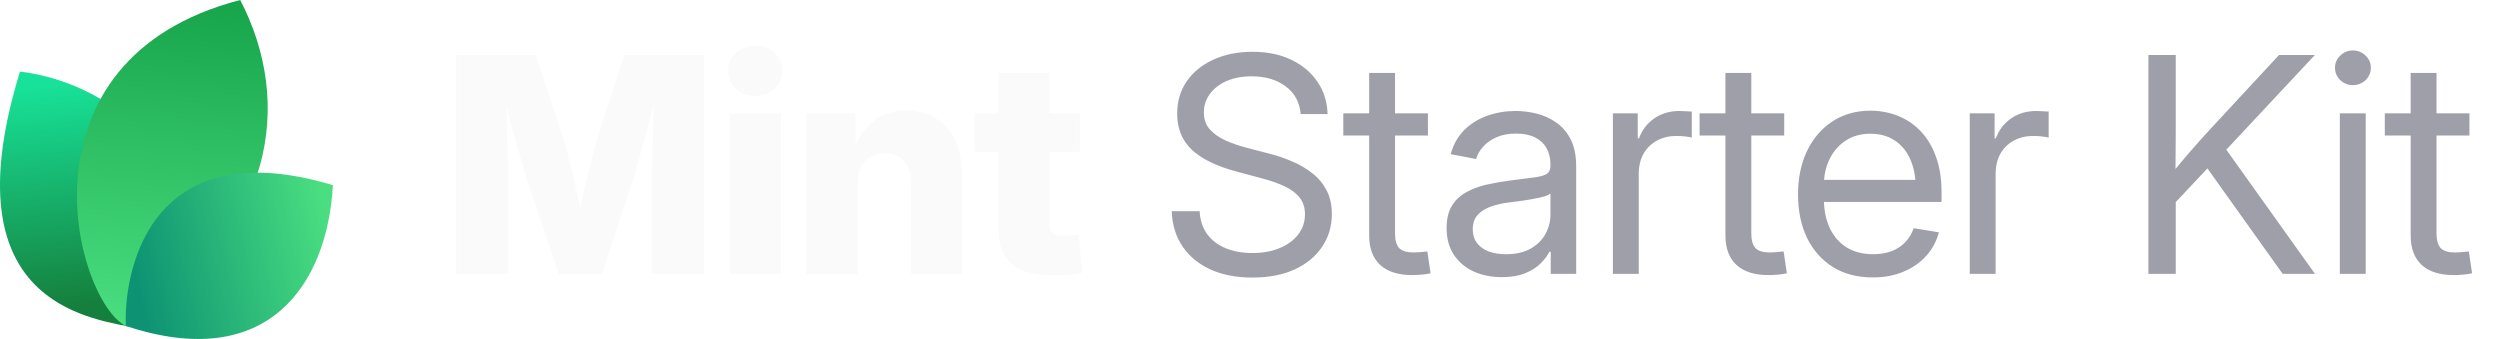
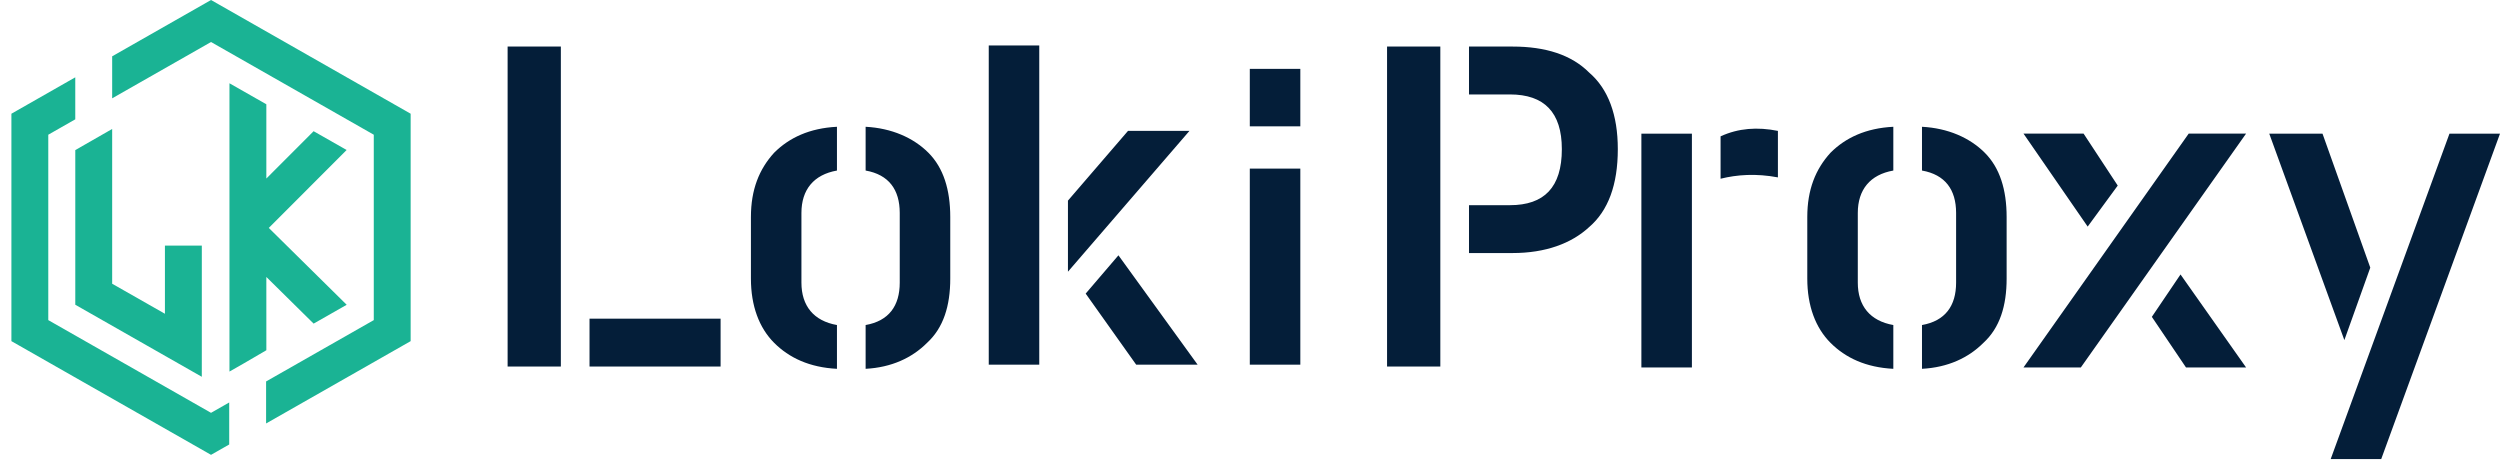
- <svg xmlns="http://www.w3.org/2000/svg" width="177" height="24" viewBox="0 0 177 24" fill="none">
-   <path d="M9.061 23.108C5.268 22.377 -3.391 20.627 1.417 5.064C9.634 6.099 16.973 14.064 9.061 23.108Z" fill="url(#paint0_linear_17557_2145)" />
-   <path d="M8.919 23.094C5.276 21.222 0.784 4.209 17.007 0C20.757 7.193 19.621 16.545 8.919 23.094Z" fill="url(#paint1_linear_17557_2145)" />
-   <path d="M8.914 23.079C8.735 19.882 10.159 9.085 23.57 13.111C23.181 20.123 18.984 26.418 8.914 23.079Z" fill="url(#paint2_linear_17557_2145)" />
-   <path d="M32.301 19.392V3.894H37.938L39.925 9.948C40.036 10.315 40.164 10.787 40.31 11.362C40.462 11.938 40.611 12.552 40.757 13.204C40.91 13.855 41.048 14.483 41.173 15.086C41.305 15.682 41.412 16.192 41.495 16.615H40.695C40.771 16.192 40.871 15.682 40.996 15.086C41.128 14.49 41.267 13.866 41.412 13.214C41.565 12.562 41.714 11.948 41.86 11.373C42.005 10.79 42.133 10.315 42.244 9.948L44.2 3.894H49.848V19.392H46.166V12.704C46.166 12.357 46.173 11.917 46.187 11.383C46.2 10.849 46.214 10.27 46.228 9.646C46.249 9.022 46.266 8.391 46.28 7.753C46.301 7.115 46.311 6.519 46.311 5.964H46.623C46.485 6.561 46.332 7.181 46.166 7.826C45.999 8.471 45.833 9.102 45.666 9.719C45.507 10.336 45.351 10.901 45.198 11.414C45.053 11.928 44.928 12.357 44.824 12.704L42.608 19.392H39.561L37.314 12.704C37.203 12.357 37.072 11.928 36.919 11.414C36.773 10.901 36.614 10.34 36.441 9.729C36.274 9.112 36.104 8.481 35.931 7.836C35.764 7.192 35.608 6.567 35.463 5.964H35.827C35.834 6.512 35.844 7.105 35.858 7.743C35.872 8.374 35.886 9.005 35.9 9.636C35.92 10.26 35.938 10.839 35.952 11.373C35.965 11.907 35.972 12.351 35.972 12.704V19.392H32.301ZM51.668 19.392V8.024H55.288V19.392H51.668ZM53.468 6.786C52.927 6.786 52.473 6.616 52.105 6.276C51.738 5.93 51.554 5.507 51.554 5.007C51.554 4.508 51.738 4.088 52.105 3.749C52.473 3.409 52.927 3.239 53.468 3.239C54.009 3.239 54.463 3.409 54.83 3.749C55.198 4.082 55.382 4.501 55.382 5.007C55.382 5.507 55.198 5.93 54.83 6.276C54.463 6.616 54.009 6.786 53.468 6.786ZM60.708 13.027V19.392H57.088V8.024H60.551L60.593 10.967H60.281C60.593 10.024 61.061 9.268 61.685 8.7C62.309 8.124 63.138 7.836 64.171 7.836C64.975 7.836 65.672 8.017 66.262 8.377C66.851 8.731 67.302 9.234 67.614 9.885C67.933 10.537 68.092 11.307 68.092 12.194V19.392H64.483V12.912C64.483 12.26 64.32 11.754 63.994 11.394C63.675 11.033 63.221 10.853 62.632 10.853C62.25 10.853 61.914 10.936 61.623 11.102C61.332 11.269 61.106 11.515 60.947 11.841C60.787 12.16 60.708 12.555 60.708 13.027ZM76.456 8.024V10.749H69.008V8.024H76.456ZM70.683 5.163H74.292V15.783C74.292 16.102 74.361 16.334 74.5 16.48C74.646 16.625 74.899 16.698 75.259 16.698C75.405 16.698 75.596 16.688 75.831 16.667C76.074 16.646 76.251 16.629 76.362 16.615L76.632 19.309C76.313 19.378 75.963 19.427 75.582 19.455C75.207 19.482 74.836 19.496 74.469 19.496C73.2 19.496 72.25 19.222 71.619 18.674C70.995 18.127 70.683 17.308 70.683 16.22V5.163Z" fill="#FAFAFA" />
-   <path d="M88.667 19.652C87.523 19.652 86.528 19.458 85.682 19.07C84.843 18.681 84.188 18.137 83.716 17.437C83.245 16.736 82.992 15.908 82.957 14.951H84.933C84.968 15.596 85.148 16.14 85.474 16.584C85.8 17.021 86.24 17.354 86.795 17.582C87.35 17.804 87.974 17.915 88.667 17.915C89.388 17.915 90.026 17.801 90.581 17.572C91.143 17.343 91.583 17.024 91.902 16.615C92.228 16.199 92.391 15.717 92.391 15.169C92.391 14.698 92.266 14.306 92.017 13.994C91.767 13.675 91.413 13.408 90.956 13.193C90.498 12.978 89.954 12.787 89.323 12.621L87.502 12.132C86.123 11.765 85.082 11.255 84.382 10.603C83.689 9.944 83.342 9.095 83.342 8.055C83.342 7.174 83.571 6.404 84.028 5.746C84.486 5.087 85.117 4.577 85.921 4.217C86.726 3.849 87.645 3.666 88.678 3.666C89.718 3.666 90.63 3.853 91.413 4.227C92.204 4.602 92.824 5.122 93.275 5.787C93.726 6.446 93.965 7.209 93.993 8.076H92.089C92.013 7.23 91.656 6.574 91.018 6.11C90.387 5.638 89.586 5.403 88.615 5.403C87.95 5.403 87.36 5.513 86.847 5.735C86.341 5.957 85.946 6.262 85.661 6.651C85.377 7.032 85.235 7.469 85.235 7.961C85.235 8.447 85.377 8.849 85.661 9.168C85.946 9.48 86.317 9.74 86.774 9.948C87.232 10.149 87.724 10.319 88.251 10.457L89.884 10.884C90.439 11.023 90.977 11.206 91.496 11.435C92.023 11.657 92.495 11.934 92.911 12.267C93.334 12.593 93.67 12.995 93.92 13.474C94.17 13.945 94.294 14.504 94.294 15.149C94.294 16.015 94.066 16.788 93.608 17.468C93.157 18.148 92.512 18.681 91.673 19.07C90.834 19.458 89.832 19.652 88.667 19.652ZM101.097 8.024V9.594H95.106V8.024H101.097ZM96.937 5.163H98.767V16.521C98.767 17 98.865 17.347 99.059 17.562C99.26 17.77 99.6 17.874 100.078 17.874C100.21 17.874 100.366 17.867 100.546 17.853C100.733 17.832 100.903 17.815 101.056 17.801L101.285 19.351C101.097 19.392 100.886 19.423 100.65 19.444C100.414 19.465 100.189 19.475 99.974 19.475C98.996 19.475 98.244 19.236 97.717 18.758C97.197 18.272 96.937 17.579 96.937 16.677V5.163ZM106.33 19.621C105.595 19.621 104.932 19.489 104.343 19.226C103.754 18.955 103.285 18.564 102.939 18.05C102.592 17.53 102.419 16.896 102.419 16.147C102.419 15.495 102.547 14.965 102.804 14.556C103.06 14.146 103.403 13.828 103.833 13.599C104.263 13.363 104.742 13.186 105.269 13.068C105.796 12.95 106.333 12.857 106.881 12.787C107.574 12.69 108.132 12.617 108.555 12.569C108.978 12.52 109.287 12.441 109.481 12.33C109.675 12.212 109.772 12.014 109.772 11.737V11.654C109.772 11.203 109.679 10.815 109.492 10.489C109.311 10.163 109.041 9.91 108.68 9.729C108.32 9.549 107.872 9.459 107.338 9.459C106.805 9.459 106.34 9.546 105.945 9.719C105.556 9.892 105.241 10.118 104.998 10.395C104.755 10.665 104.593 10.953 104.509 11.258L102.71 10.915C102.897 10.222 103.22 9.65 103.677 9.199C104.135 8.748 104.679 8.412 105.31 8.19C105.941 7.968 106.607 7.857 107.307 7.857C107.8 7.857 108.295 7.92 108.795 8.044C109.301 8.169 109.765 8.381 110.188 8.679C110.611 8.97 110.951 9.369 111.208 9.875C111.464 10.374 111.593 11.005 111.593 11.768V19.392H109.793V17.822H109.7C109.568 18.085 109.363 18.359 109.086 18.643C108.809 18.921 108.444 19.153 107.994 19.34C107.543 19.527 106.988 19.621 106.33 19.621ZM106.621 17.998C107.321 17.998 107.904 17.867 108.368 17.603C108.84 17.333 109.19 16.986 109.419 16.563C109.654 16.133 109.772 15.682 109.772 15.211V13.692C109.703 13.769 109.554 13.841 109.325 13.911C109.096 13.973 108.829 14.032 108.524 14.088C108.226 14.143 107.921 14.192 107.609 14.233C107.304 14.275 107.033 14.309 106.798 14.337C106.354 14.393 105.938 14.49 105.549 14.628C105.168 14.76 104.86 14.954 104.624 15.211C104.388 15.467 104.27 15.811 104.27 16.241C104.27 16.615 104.367 16.934 104.561 17.198C104.762 17.461 105.04 17.662 105.393 17.801C105.747 17.933 106.156 17.998 106.621 17.998ZM114.193 19.392V8.024H115.951V9.792H116.045C116.253 9.209 116.61 8.741 117.116 8.388C117.622 8.034 118.219 7.857 118.905 7.857C119.058 7.857 119.217 7.864 119.384 7.878C119.55 7.885 119.682 7.892 119.779 7.899V9.74C119.716 9.719 119.578 9.695 119.363 9.667C119.155 9.639 118.922 9.625 118.666 9.625C118.174 9.625 117.726 9.733 117.324 9.948C116.922 10.163 116.603 10.471 116.367 10.874C116.138 11.276 116.024 11.758 116.024 12.319V19.392H114.193ZM126.322 8.024V9.594H120.33V8.024H126.322ZM122.161 5.163H123.992V16.521C123.992 17 124.089 17.347 124.283 17.562C124.484 17.77 124.824 17.874 125.302 17.874C125.434 17.874 125.59 17.867 125.77 17.853C125.958 17.832 126.127 17.815 126.28 17.801L126.509 19.351C126.322 19.392 126.11 19.423 125.874 19.444C125.639 19.465 125.413 19.475 125.198 19.475C124.221 19.475 123.468 19.236 122.941 18.758C122.421 18.272 122.161 17.579 122.161 16.677V5.163ZM132.604 19.642C131.502 19.642 130.555 19.396 129.765 18.903C128.974 18.404 128.364 17.714 127.934 16.834C127.511 15.946 127.3 14.927 127.3 13.775C127.3 12.611 127.511 11.584 127.934 10.697C128.364 9.802 128.964 9.102 129.734 8.596C130.51 8.089 131.408 7.836 132.428 7.836C133.1 7.836 133.738 7.954 134.341 8.19C134.952 8.426 135.489 8.783 135.954 9.261C136.425 9.74 136.793 10.343 137.056 11.071C137.327 11.792 137.462 12.645 137.462 13.63V14.296H128.433V12.735H136.463L135.631 13.297C135.631 12.541 135.506 11.876 135.257 11.3C135.007 10.725 134.643 10.277 134.165 9.958C133.686 9.632 133.107 9.469 132.428 9.469C131.748 9.469 131.162 9.632 130.67 9.958C130.177 10.284 129.796 10.725 129.526 11.279C129.262 11.827 129.13 12.441 129.13 13.12V14.046C129.13 14.864 129.273 15.572 129.557 16.168C129.841 16.757 130.243 17.211 130.763 17.53C131.283 17.842 131.901 17.998 132.615 17.998C133.093 17.998 133.523 17.929 133.905 17.79C134.293 17.645 134.619 17.433 134.882 17.156C135.153 16.879 135.354 16.546 135.486 16.157L137.275 16.449C137.108 17.08 136.81 17.634 136.38 18.113C135.95 18.591 135.413 18.966 134.768 19.236C134.123 19.507 133.402 19.642 132.604 19.642ZM139.459 19.392V8.024H141.217V9.792H141.311C141.519 9.209 141.876 8.741 142.382 8.388C142.888 8.034 143.485 7.857 144.171 7.857C144.324 7.857 144.483 7.864 144.649 7.878C144.816 7.885 144.948 7.892 145.045 7.899V9.74C144.982 9.719 144.844 9.695 144.629 9.667C144.421 9.639 144.188 9.625 143.932 9.625C143.439 9.625 142.992 9.733 142.59 9.948C142.188 10.163 141.869 10.471 141.633 10.874C141.404 11.276 141.29 11.758 141.29 12.319V19.392H139.459ZM153.429 14.961V12.715C153.783 12.257 154.136 11.82 154.49 11.404C154.844 10.981 155.204 10.565 155.572 10.156C155.939 9.74 156.314 9.327 156.695 8.918L161.355 3.894H163.893L157.277 10.967H157.184L153.429 14.961ZM152.108 19.392V3.894H154.043V9.241L154.022 12.559L154.043 13.505V19.392H152.108ZM161.615 19.392L155.967 11.477L157.173 9.969L163.903 19.392H161.615ZM165.661 19.392V8.024H167.492V19.392H165.661ZM166.587 6.027C166.24 6.027 165.942 5.909 165.692 5.673C165.443 5.43 165.318 5.139 165.318 4.799C165.318 4.459 165.443 4.172 165.692 3.936C165.942 3.693 166.24 3.572 166.587 3.572C166.934 3.572 167.232 3.693 167.482 3.936C167.731 4.172 167.856 4.459 167.856 4.799C167.856 5.139 167.731 5.43 167.482 5.673C167.232 5.909 166.934 6.027 166.587 6.027ZM174.836 8.024V9.594H168.844V8.024H174.836ZM170.675 5.163H172.506V16.521C172.506 17 172.603 17.347 172.797 17.562C172.998 17.77 173.338 17.874 173.816 17.874C173.948 17.874 174.104 17.867 174.284 17.853C174.472 17.832 174.641 17.815 174.794 17.801L175.023 19.351C174.836 19.392 174.624 19.423 174.388 19.444C174.153 19.465 173.927 19.475 173.712 19.475C172.735 19.475 171.982 19.236 171.455 18.758C170.935 18.272 170.675 17.579 170.675 16.677V5.163Z" fill="#9F9FA9" />
-   <defs>
-     <linearGradient id="paint0_linear_17557_2145" x1="3.776" y1="5.916" x2="5.232" y2="21.559" gradientUnits="userSpaceOnUse">
-       <stop stop-color="#18E299" />
-       <stop offset="1" stop-color="#15803D" />
-     </linearGradient>
-     <linearGradient id="paint1_linear_17557_2145" x1="12.171" y1="-0.718" x2="10.19" y2="22.983" gradientUnits="userSpaceOnUse">
-       <stop stop-color="#16A34A" />
-       <stop offset="1" stop-color="#4ADE80" />
-     </linearGradient>
-     <linearGradient id="paint2_linear_17557_2145" x1="23.133" y1="15.353" x2="9.338" y2="18.52" gradientUnits="userSpaceOnUse">
-       <stop stop-color="#4ADE80" />
-       <stop offset="1" stop-color="#0D9373" />
-     </linearGradient>
-   </defs>
+ <svg xmlns="http://www.w3.org/2000/svg" width="152px" height="28px" viewBox="0 0 152 28" version="1.1">
+   <g id="logo" stroke="none" stroke-width="1" fill="none" fill-rule="evenodd">
+     <g id="编组-3备份">
+       <g id="编组">
+         <rect id="矩形" x="0" y="0" width="152" height="28" />
+       </g>
+       <g id="编组-2备份-3" transform="translate(0.6935, 0)" fill="#1AB394" fill-rule="nonzero">
+         <g id="编组-2">
+           <path d="M3.883,4.701 L3.883,7.255 L2.242,8.191 L2.242,19.463 L12.137,25.1 L13.242,24.47 L13.242,27.025 L12.137,27.654 L0,20.741 L0,6.914 L3.883,4.701 Z M12.137,0 L24.274,6.914 L24.274,20.741 L15.485,25.747 L15.485,23.192 L22.032,19.463 L22.032,8.191 L12.137,2.554 L6.126,5.978 L6.126,3.424 L12.137,0 Z M3.889,9.123 C3.96,9.082 4.706,8.655 6.126,7.841 L6.126,9.126 L6.126,17.251 L9.334,19.077 L9.334,14.933 L11.577,14.933 L11.577,21.017 L11.576,22.909 L3.884,18.528 L3.884,9.126 Z M13.258,5.063 L15.5,6.34 L15.5,10.855 L18.374,7.977 L20.381,9.12 L15.649,13.858 L20.385,18.531 L18.375,19.676 L15.5,16.839 L15.501,21.294 L14.163,22.075 L13.258,22.591 L13.258,5.063 Z" id="形状结合" />
+         </g>
+       </g>
+       <path d="M30.863,22.286 L34.1,22.286 L34.1,2.831 L30.863,2.831 L30.863,22.286 Z M35.843,22.286 L43.812,22.286 L43.812,19.375 L35.843,19.375 L35.843,22.286 Z M89.315,15.385 L91.972,15.385 C93.963,15.385 95.541,14.804 96.62,13.806 C97.782,12.808 98.363,11.228 98.363,9.067 C98.363,6.988 97.782,5.409 96.62,4.411 C95.541,3.331 93.963,2.831 91.972,2.831 L89.315,2.831 L89.315,5.742 L91.805,5.742 C93.882,5.742 94.96,6.822 94.96,9.067 C94.96,11.395 93.882,12.475 91.805,12.475 L89.315,12.475 L89.315,15.385 Z M84.333,22.286 L87.572,22.286 L87.572,2.831 L84.333,2.831 L84.333,22.286 Z M75.988,7.682 L79.06,7.682 L79.06,4.189 L75.988,4.189 L75.988,7.682 Z M75.988,22.173 L79.06,22.173 L79.06,10.251 L75.988,10.251 L75.988,22.173 Z M60.116,22.173 L63.187,22.173 L63.187,2.765 L60.116,2.765 L60.116,22.173 Z M68.583,7.958 L64.931,12.198 L64.931,16.52 L72.319,7.958 L68.583,7.958 Z M66.009,17.851 L69.081,22.173 L72.816,22.173 L68.001,15.523 L66.009,17.851 Z M52.63,22.424 C54.206,22.34 55.452,21.758 56.366,20.844 C57.361,19.929 57.776,18.599 57.776,16.937 L57.776,13.195 C57.776,11.533 57.361,10.202 56.447,9.287 C55.535,8.373 54.206,7.791 52.63,7.708 L52.63,10.369 C54.04,10.618 54.704,11.533 54.704,12.946 L54.704,17.186 C54.704,18.599 54.04,19.513 52.63,19.762 L52.63,22.424 Z M50.887,22.424 L50.887,19.762 C49.475,19.513 48.727,18.599 48.727,17.186 L48.727,12.946 C48.727,11.533 49.475,10.618 50.887,10.369 L50.887,7.708 C49.225,7.791 47.98,8.373 47.067,9.287 C46.155,10.286 45.656,11.533 45.656,13.195 L45.656,16.937 C45.656,18.599 46.155,19.929 47.067,20.844 C47.98,21.758 49.225,22.34 50.887,22.424 L50.887,22.424 Z M116.857,22.424 C118.433,22.34 119.679,21.758 120.593,20.844 C121.589,19.929 122.003,18.599 122.003,16.937 L122.003,13.195 C122.003,11.533 121.589,10.202 120.674,9.287 C119.762,8.373 118.433,7.791 116.857,7.708 L116.857,10.369 C118.267,10.618 118.931,11.533 118.931,12.946 L118.931,17.186 C118.931,18.599 118.267,19.513 116.857,19.762 L116.857,22.424 Z M115.114,22.424 L115.114,19.762 C113.702,19.513 112.954,18.599 112.954,17.186 L112.954,12.946 C112.954,11.533 113.702,10.618 115.114,10.369 L115.114,7.708 C113.452,7.791 112.207,8.373 111.295,9.287 C110.383,10.286 109.883,11.533 109.883,13.195 L109.883,16.937 C109.883,18.599 110.383,19.929 111.295,20.844 C112.207,21.758 113.452,22.34 115.114,22.424 L115.114,22.424 Z M104.611,10.867 C105.607,10.618 106.771,10.535 108.097,10.785 L108.097,7.958 C106.852,7.708 105.69,7.792 104.611,8.29 L104.611,10.867 Z M99.796,22.34 L102.868,22.34 L102.868,8.125 L99.796,8.125 L99.796,22.34 Z M132.575,16.687 L136.561,22.34 L132.908,22.34 L130.832,19.265 L132.575,16.687 Z M136.561,8.124 L126.515,22.34 L123.029,22.34 L133.073,8.124 L136.561,8.124 Z M126.682,8.124 L128.758,11.283 L126.931,13.777 L123.029,8.124 L126.682,8.124 Z M141.706,27.911 L144.778,27.911 L152,8.125 L148.928,8.125 L141.706,27.911 Z M142.537,20.678 L144.113,16.272 L141.208,8.125 L137.97,8.125 L142.537,20.678 Z" id="形状结合备份-4" fill="#041E39" />
+     </g>
+   </g>
</svg>
